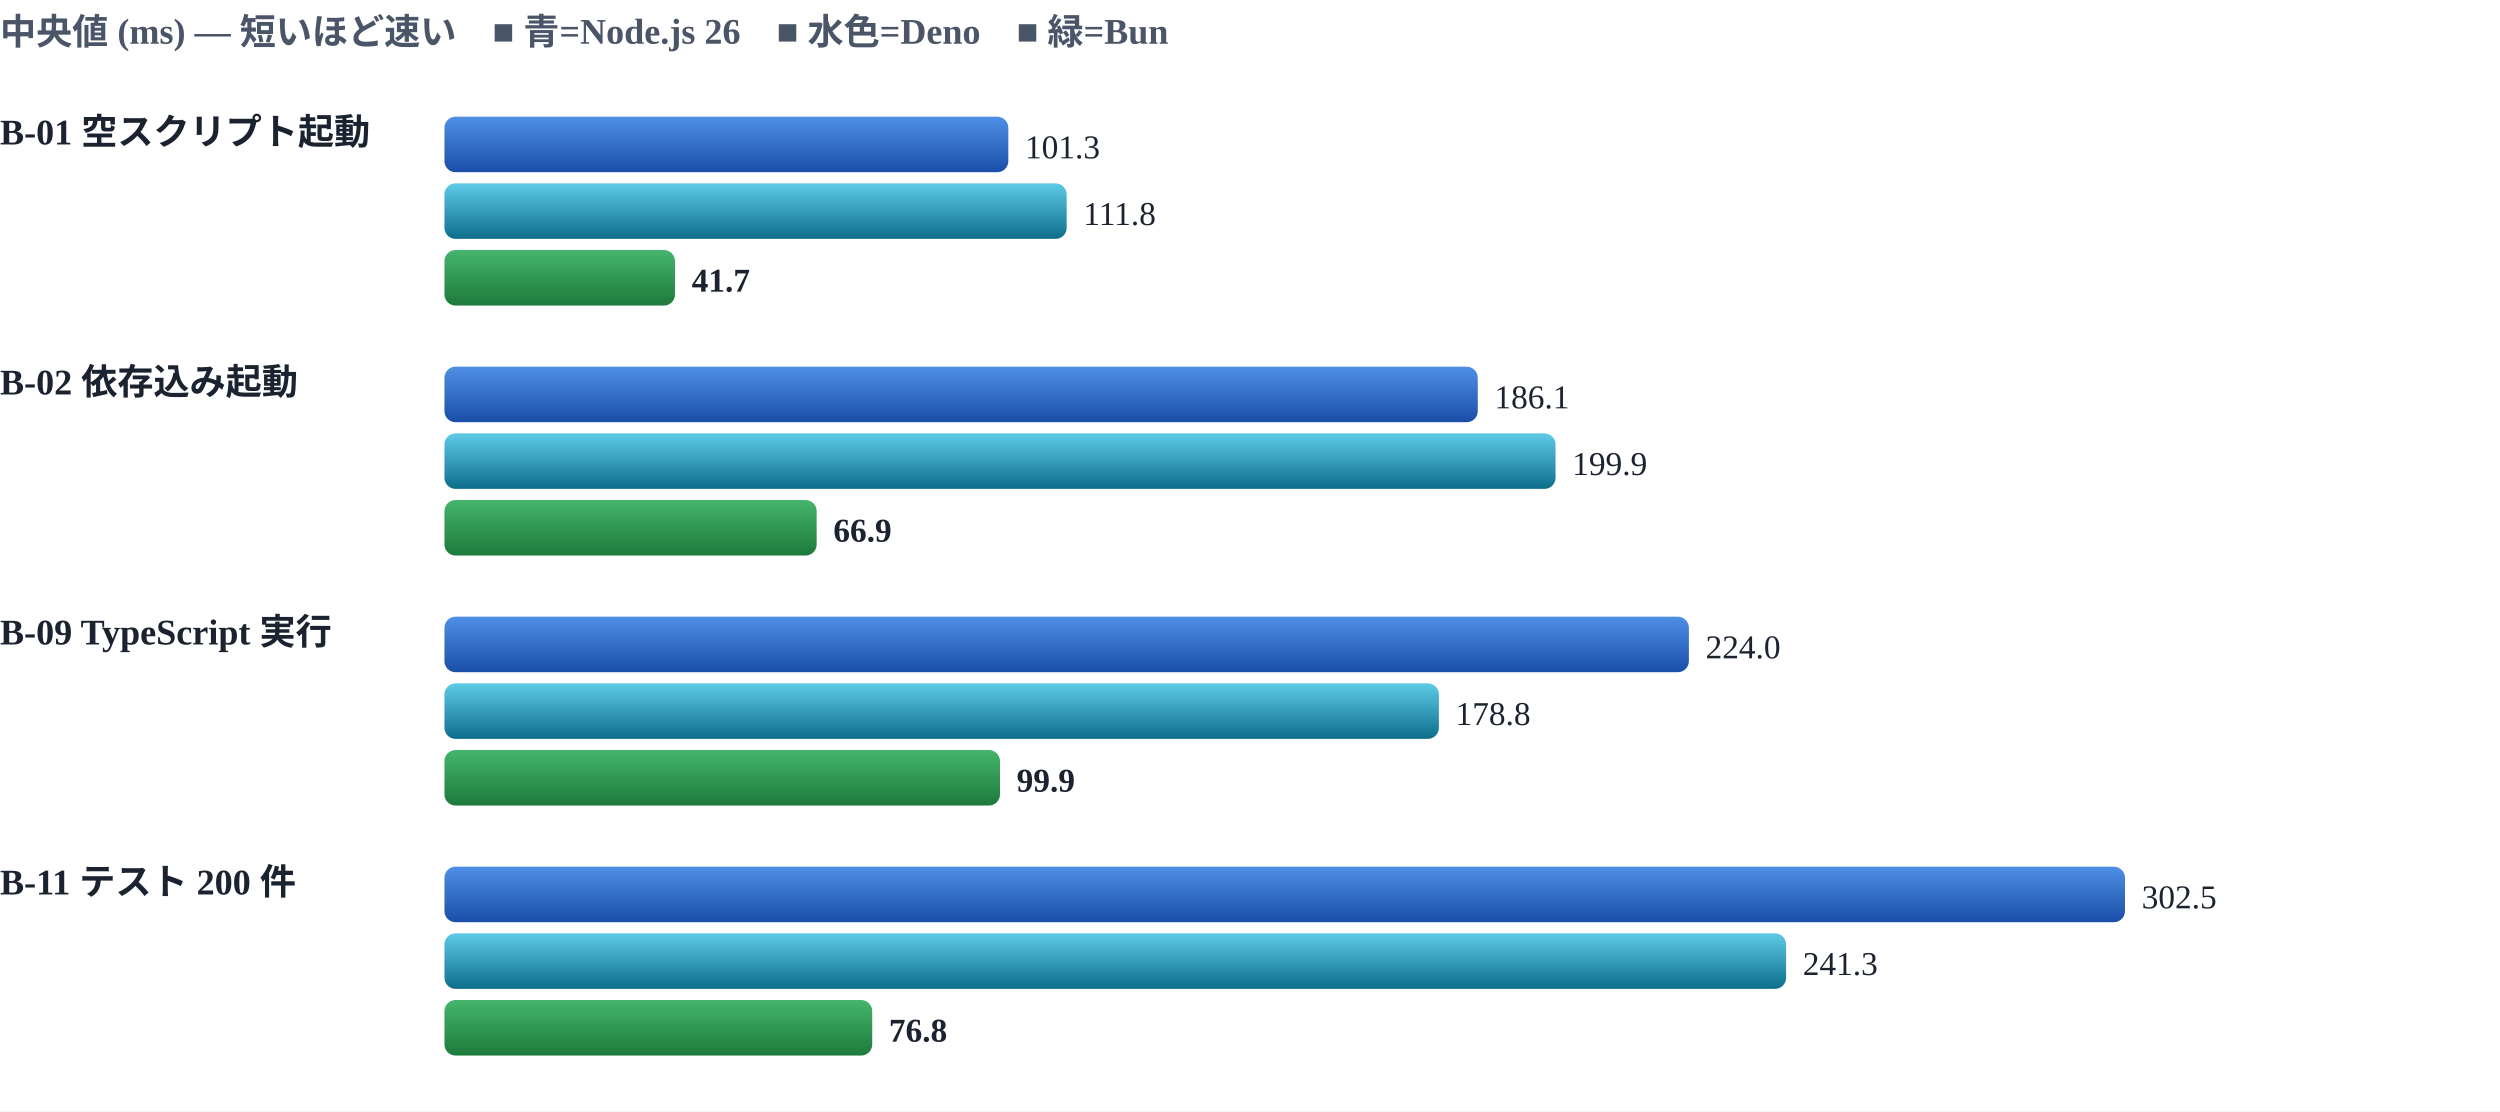
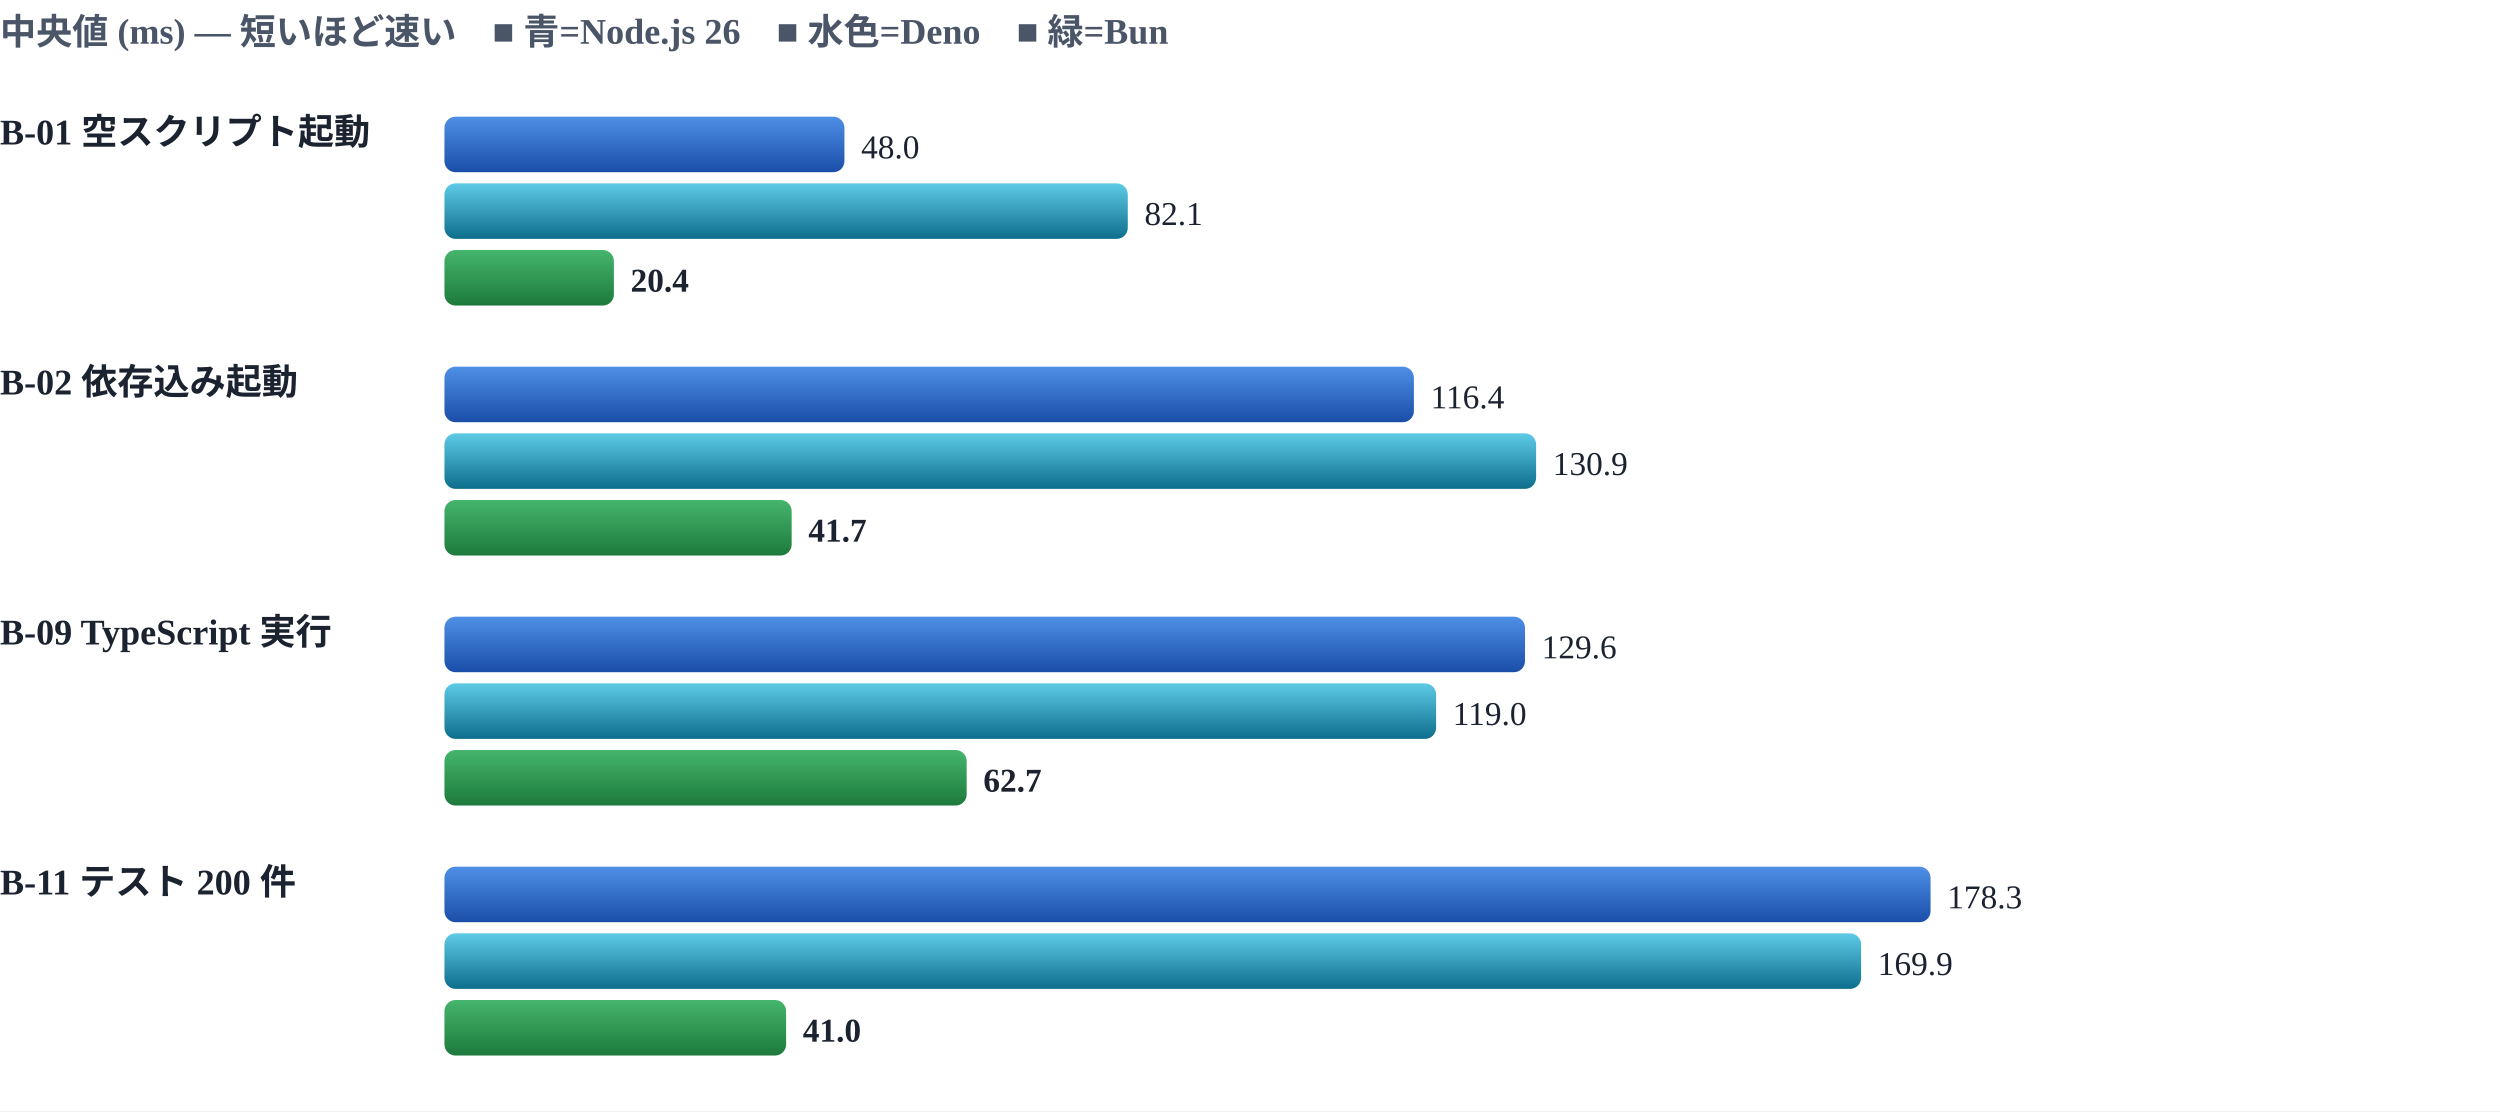
<svg xmlns="http://www.w3.org/2000/svg" viewBox="0 0 900 400" width="900" height="400" role="img" aria-label="起動系 4 項目の中央値を比較した横棒グラフ">
  <defs>
    <linearGradient id="i1" x1="0" y1="1" x2="0" y2="0">
      <stop offset="0" stop-color="#1a4ea8" />
      <stop offset="1" stop-color="#4f8fe6" />
    </linearGradient>
    <linearGradient id="i2" x1="0" y1="1" x2="0" y2="0">
      <stop offset="0" stop-color="#0d6e8c" />
      <stop offset="1" stop-color="#5ecbe6" />
    </linearGradient>
    <linearGradient id="i3" x1="0" y1="1" x2="0" y2="0">
      <stop offset="0" stop-color="#1d7a3c" />
      <stop offset="1" stop-color="#45b56c" />
    </linearGradient>
  </defs>
  <rect width="100%" height="100%" fill="#ffffff" />
  <text x="0" y="16" fill="#4a5568" font-size="13" font-weight="700">中央値 (ms) — 短いほど速い　■ 青=Node.js 26　■ 水色=Deno　■ 緑=Bun</text>
  <text x="0" y="52" fill="#1c2330" font-size="13" font-weight="600">B-01 空スクリプト起動</text>
-   <rect x="160" y="42" width="203" height="20" rx="4" fill="url(#i1)" />
-   <text x="369" y="57" font-size="12" fill="#1c2330">101.3</text>
-   <rect x="160" y="66" width="224" height="20" rx="4" fill="url(#i2)" />
-   <text x="390" y="81" font-size="12" fill="#1c2330">111.8</text>
-   <rect x="160" y="90" width="83" height="20" rx="4" fill="url(#i3)" />
-   <text x="249" y="105" font-size="12" fill="#1c2330" font-weight="700">41.7</text>
+   <rect x="160" y="42" width="144" height="20" rx="4" fill="url(#i1)" />
+   <text x="310" y="57" font-size="12" fill="#1c2330">48.0</text>
+   <rect x="160" y="66" width="246" height="20" rx="4" fill="url(#i2)" />
+   <text x="412" y="81" font-size="12" fill="#1c2330">82.1</text>
+   <rect x="160" y="90" width="61" height="20" rx="4" fill="url(#i3)" />
+   <text x="227" y="105" font-size="12" fill="#1c2330" font-weight="700">20.4</text>
  <text x="0" y="142" fill="#1c2330" font-size="13" font-weight="600">B-02 依存込み起動</text>
-   <rect x="160" y="132" width="372" height="20" rx="4" fill="url(#i1)" />
-   <text x="538" y="147" font-size="12" fill="#1c2330">186.1</text>
-   <rect x="160" y="156" width="400" height="20" rx="4" fill="url(#i2)" />
-   <text x="566" y="171" font-size="12" fill="#1c2330">199.9</text>
-   <rect x="160" y="180" width="134" height="20" rx="4" fill="url(#i3)" />
-   <text x="300" y="195" font-size="12" fill="#1c2330" font-weight="700">66.9</text>
+   <rect x="160" y="132" width="349" height="20" rx="4" fill="url(#i1)" />
+   <text x="515" y="147" font-size="12" fill="#1c2330">116.4</text>
+   <rect x="160" y="156" width="393" height="20" rx="4" fill="url(#i2)" />
+   <text x="559" y="171" font-size="12" fill="#1c2330">130.9</text>
+   <rect x="160" y="180" width="125" height="20" rx="4" fill="url(#i3)" />
+   <text x="291" y="195" font-size="12" fill="#1c2330" font-weight="700">41.7</text>
  <text x="0" y="232" fill="#1c2330" font-size="13" font-weight="600">B-09 TypeScript 実行</text>
-   <rect x="160" y="222" width="448" height="20" rx="4" fill="url(#i1)" />
-   <text x="614" y="237" font-size="12" fill="#1c2330">224.0</text>
-   <rect x="160" y="246" width="358" height="20" rx="4" fill="url(#i2)" />
-   <text x="524" y="261" font-size="12" fill="#1c2330">178.8</text>
-   <rect x="160" y="270" width="200" height="20" rx="4" fill="url(#i3)" />
-   <text x="366" y="285" font-size="12" fill="#1c2330" font-weight="700">99.9</text>
+   <rect x="160" y="222" width="389" height="20" rx="4" fill="url(#i1)" />
+   <text x="555" y="237" font-size="12" fill="#1c2330">129.6</text>
+   <rect x="160" y="246" width="357" height="20" rx="4" fill="url(#i2)" />
+   <text x="523" y="261" font-size="12" fill="#1c2330">119.0</text>
+   <rect x="160" y="270" width="188" height="20" rx="4" fill="url(#i3)" />
+   <text x="354" y="285" font-size="12" fill="#1c2330" font-weight="700">62.7</text>
  <text x="0" y="322" fill="#1c2330" font-size="13" font-weight="600">B-11 テスト 200 件</text>
-   <rect x="160" y="312" width="605" height="20" rx="4" fill="url(#i1)" />
-   <text x="771" y="327" font-size="12" fill="#1c2330">302.5</text>
-   <rect x="160" y="336" width="483" height="20" rx="4" fill="url(#i2)" />
-   <text x="649" y="351" font-size="12" fill="#1c2330">241.3</text>
-   <rect x="160" y="360" width="154" height="20" rx="4" fill="url(#i3)" />
-   <text x="320" y="375" font-size="12" fill="#1c2330" font-weight="700">76.8</text>
+   <rect x="160" y="312" width="535" height="20" rx="4" fill="url(#i1)" />
+   <text x="701" y="327" font-size="12" fill="#1c2330">178.3</text>
+   <rect x="160" y="336" width="510" height="20" rx="4" fill="url(#i2)" />
+   <text x="676" y="351" font-size="12" fill="#1c2330">169.9</text>
+   <rect x="160" y="360" width="123" height="20" rx="4" fill="url(#i3)" />
+   <text x="289" y="375" font-size="12" fill="#1c2330" font-weight="700">41.0</text>
</svg>
